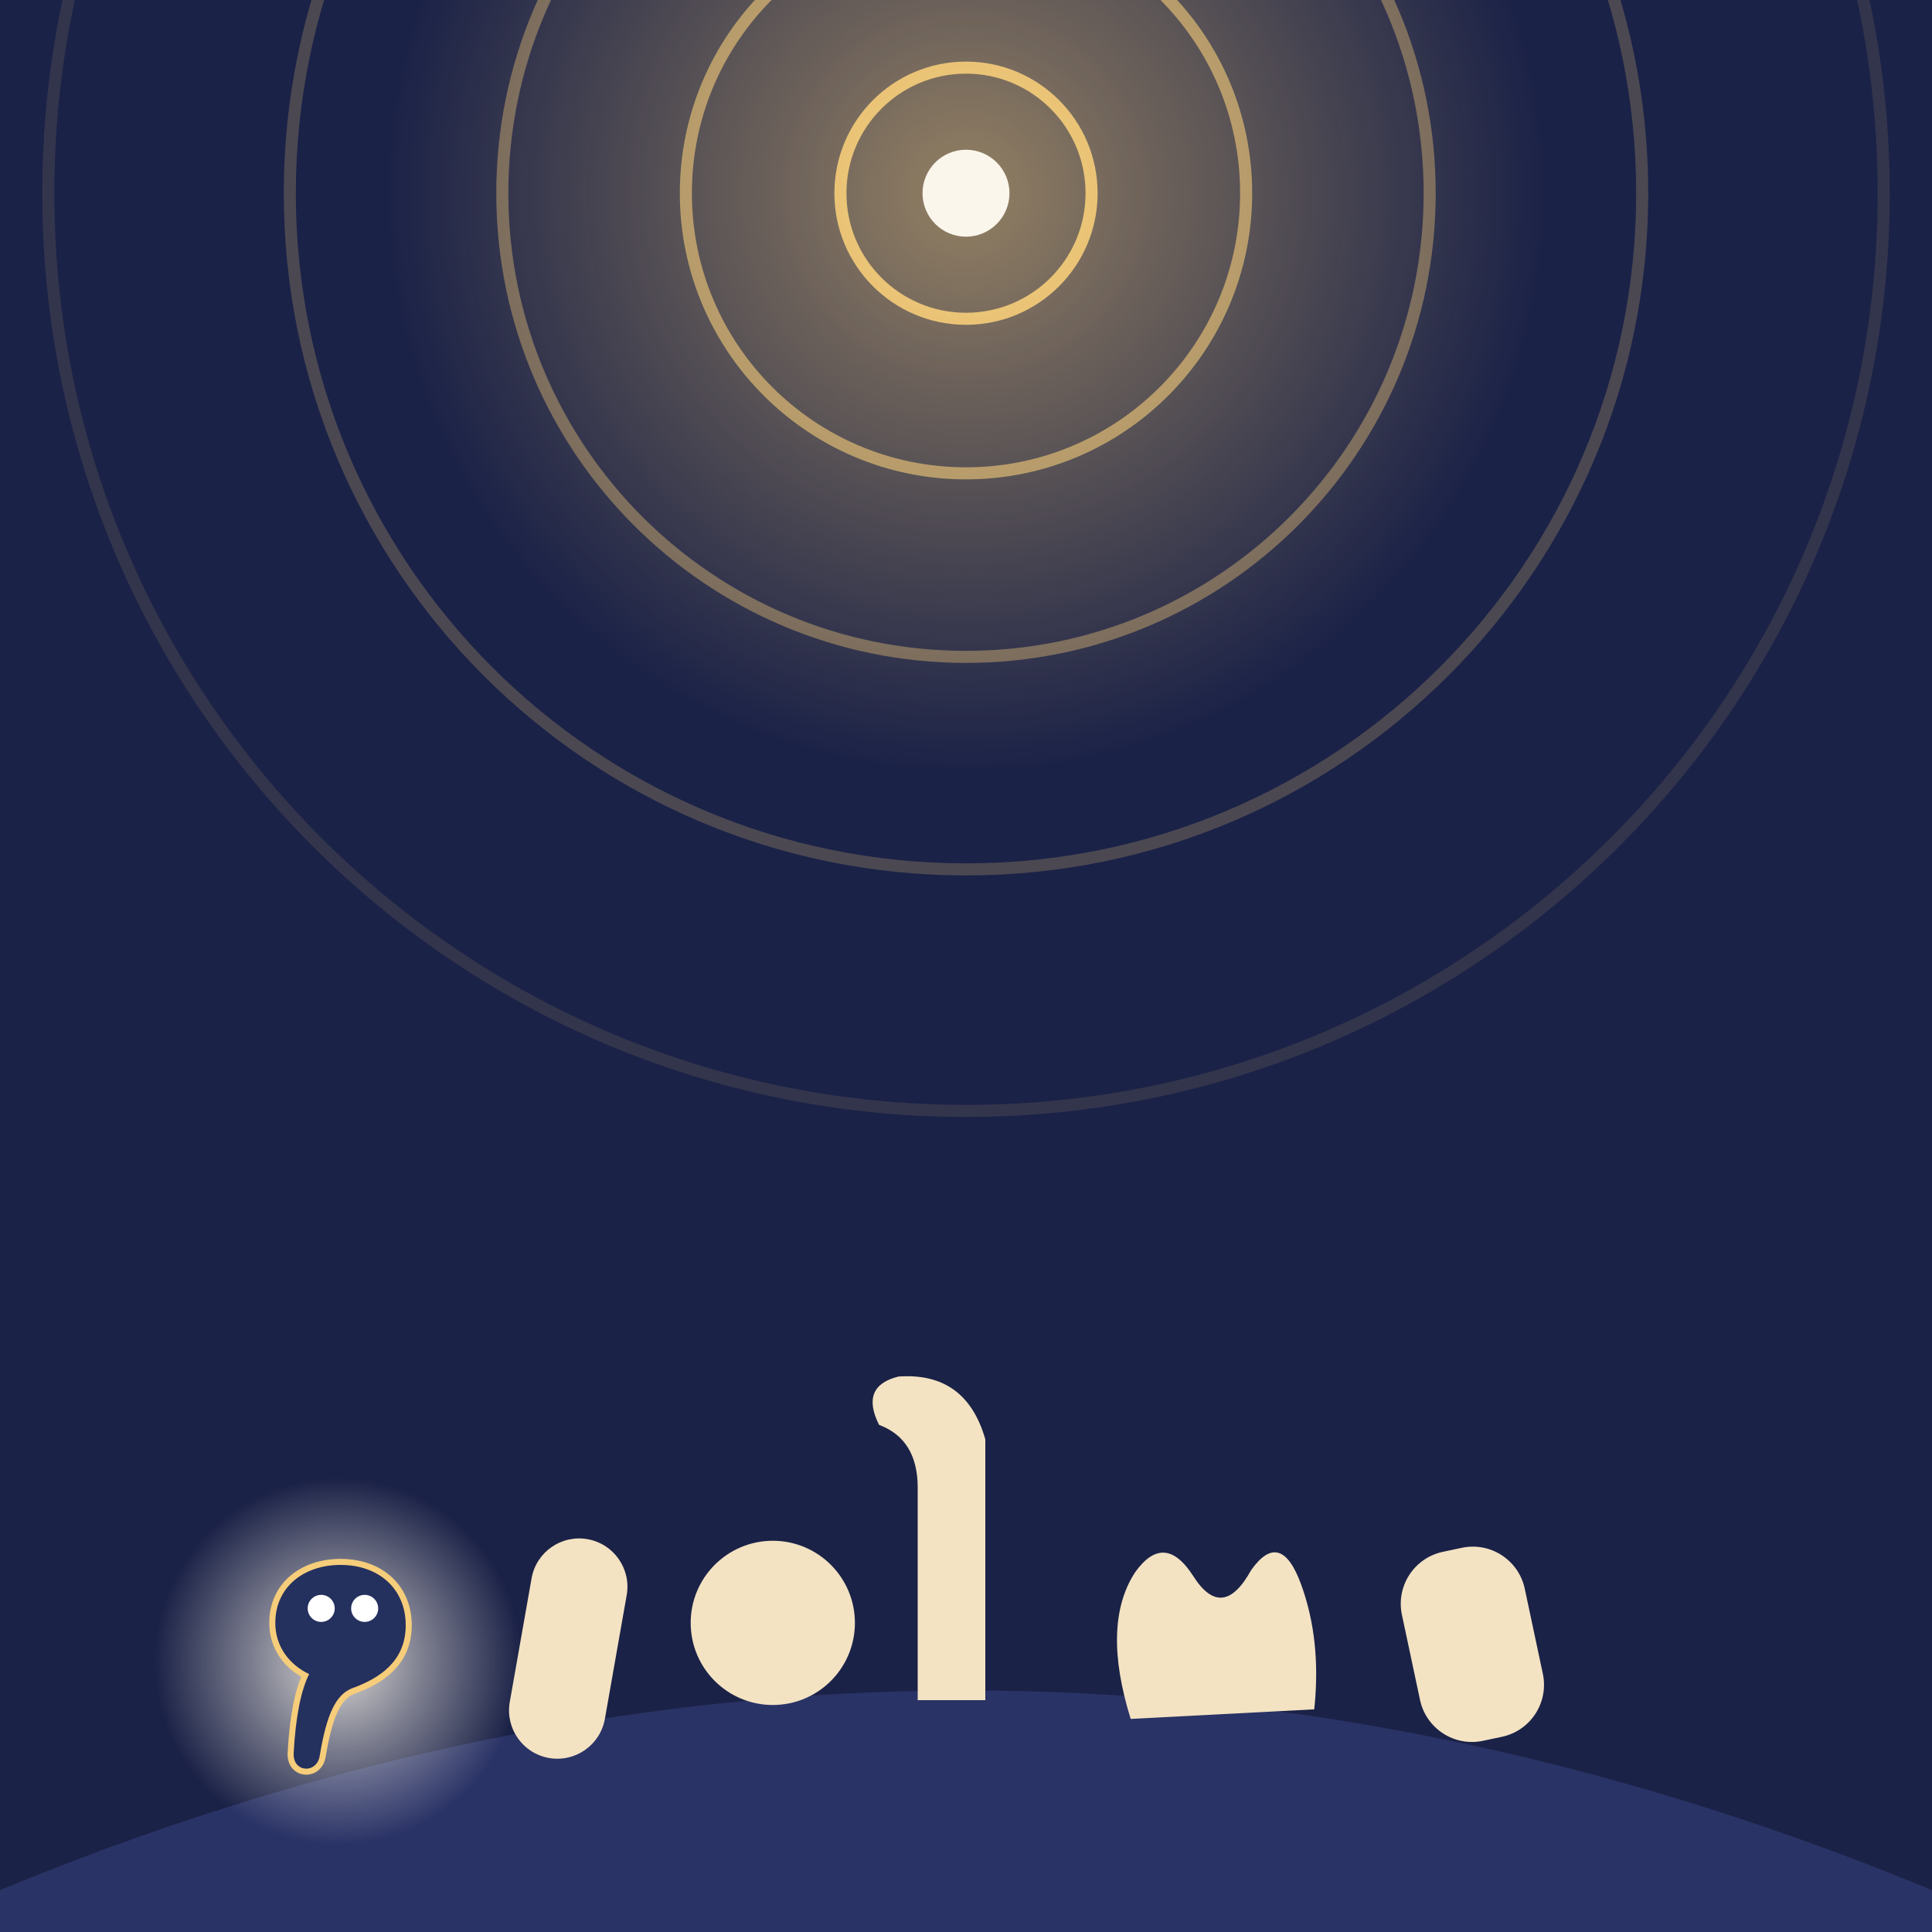
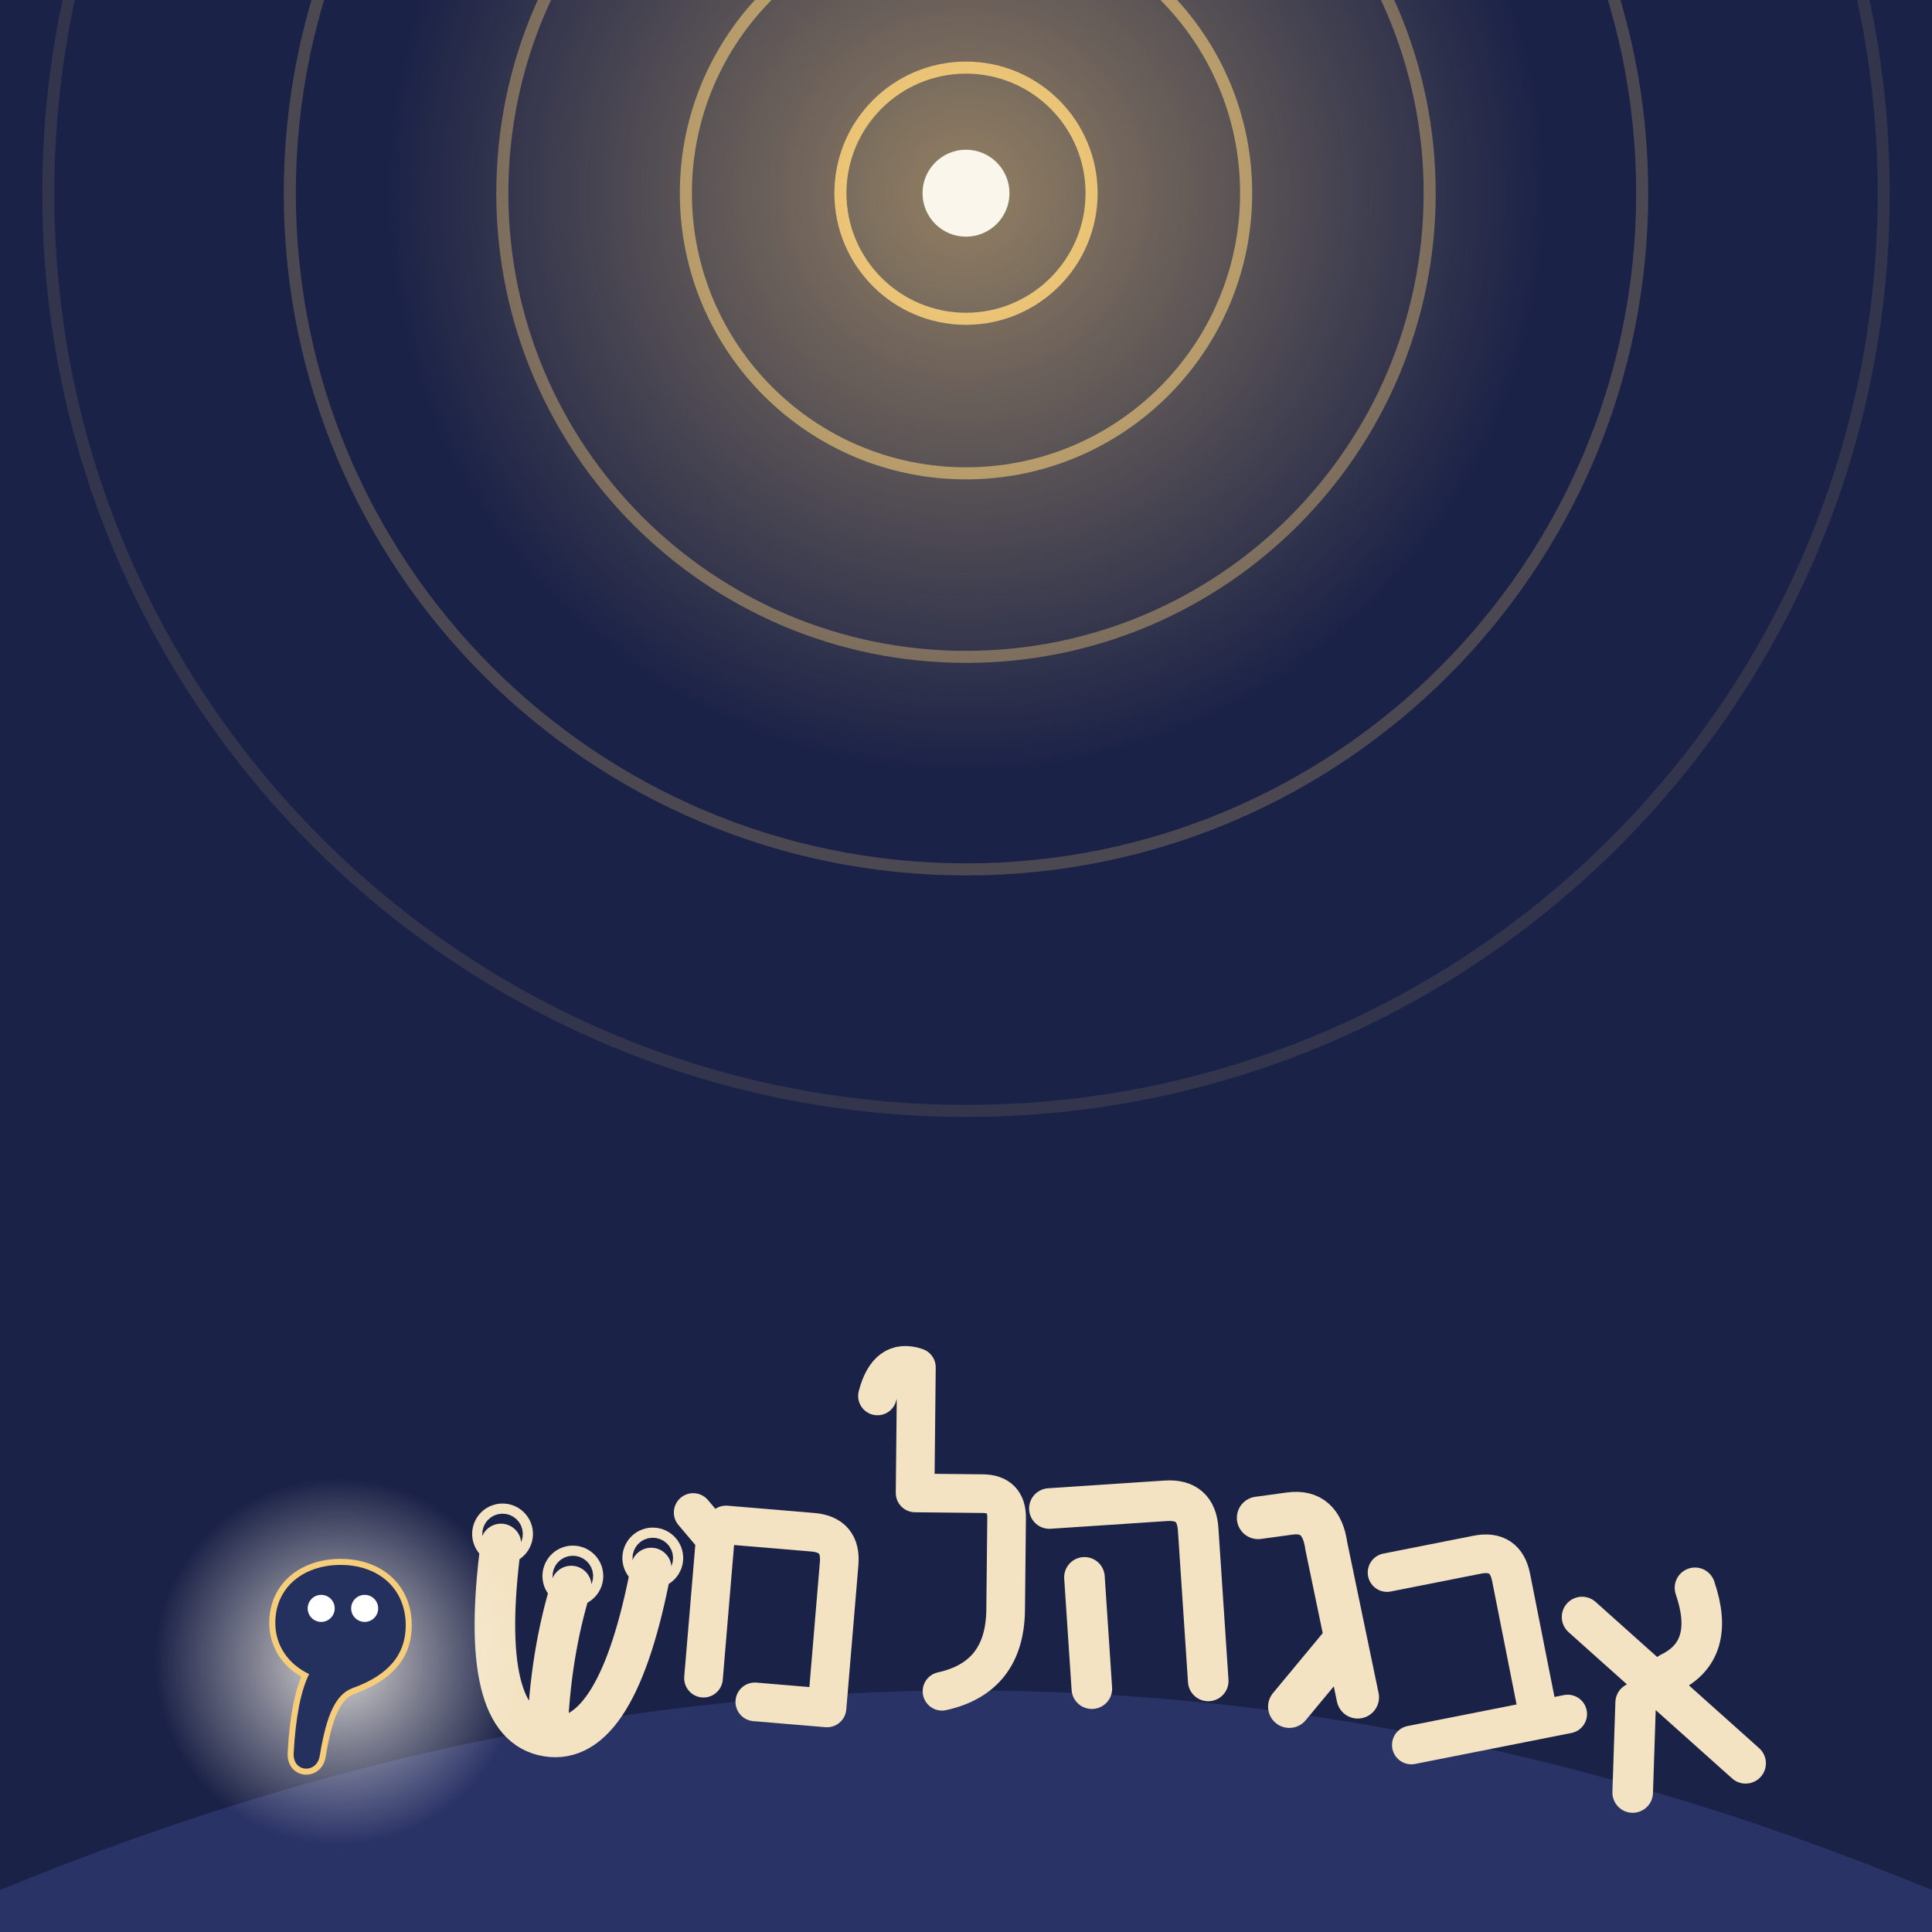
<svg xmlns="http://www.w3.org/2000/svg" viewBox="0 0 400 400" preserveAspectRatio="xMidYMid slice">
  <rect width="400" height="400" fill="#1B2247" />
  <defs>
    <radialGradient id="p05-glow" cx="200" cy="40" r="120" gradientUnits="userSpaceOnUse">
      <stop offset="0" stop-color="#F6CD7A" stop-opacity=".55" />
      <stop offset="1" stop-color="#F6CD7A" stop-opacity="0" />
    </radialGradient>
    <radialGradient id="p05-yglow">
      <stop offset="0" stop-color="#FBF6EC" stop-opacity=".85" />
      <stop offset=".45" stop-color="#FBF6EC" stop-opacity=".45" />
      <stop offset="1" stop-color="#FBF6EC" stop-opacity="0" />
    </radialGradient>
    <path id="p05-yud" d="M7 14C7 6.5 13 2 20.5 2C28.5 2 34 7 34 14.5C34 22 28.5 25.5 23 27.5C19.5 28.8 17.6 33 16.2 41.5C15.6 45.3 10.6 45 10.8 41C11.2 33.5 12.3 28 14 24.6C9.8 22.6 7 18.8 7 14Z" />
  </defs>
  <circle cx="200" cy="40" r="120" fill="url(#p05-glow)" />
  <g fill="none" stroke="#F6CD7A" stroke-width="2.5">
    <circle cx="200" cy="40" r="26" opacity=".9" />
    <circle cx="200" cy="40" r="58" opacity=".6" />
    <circle cx="200" cy="40" r="96" opacity=".38" />
    <circle cx="200" cy="40" r="140" opacity=".22" />
    <circle cx="200" cy="40" r="190" opacity=".11" />
  </g>
  <circle cx="200" cy="40" r="9" fill="#FBF6EC" />
  <path d="M-20 400Q200 300 420 400Z" fill="#2A3366" />
-   <g fill="#F3E3C3">
-     <rect x="104" y="318" width="20" height="46" rx="10" transform="rotate(10 114 362)" />
-     <circle cx="160" cy="336" r="17" />
-     <path d="M190 352V308Q190 298 182 295Q178 287 186 285Q200 284 204 298V352Z" />
-     <path d="M234 354Q230 334 238 324Q245 316 250 326Q255 336 262 326Q269 318 272 330Q275 342 272 356Z" transform="rotate(-6 252 354)" />
-     <rect x="296" y="320" width="26" height="40" rx="11" transform="rotate(-12 309 360)" />
+   <g fill="none" stroke="#F3E3C3" stroke-width="8" stroke-linecap="round" stroke-linejoin="round">
+     <g transform="translate(95.0 360.8) rotate(9.1) scale(1.05)">
+       <path d="M2 -40Q3 -4 17 -4Q31 -4 32 -40M17 -4Q15 -20 17 -34" />
+       <circle cx="2" cy="-42" r="1" stroke-width="10" />
+       <circle cx="17" cy="-36" r="1" stroke-width="10" />
+       <circle cx="32" cy="-42" r="1" stroke-width="10" />
+     </g>
+     <g transform="translate(140.0 355.0) rotate(4.8) scale(1.0)">
+       <path d="M0 -42L5 -37V-8M7 -40H25Q31 -40 31 -34V-4H16" />
+     </g>
+     <g transform="translate(180.0 353.0) rotate(0.6) scale(1.0)">
+       <path d="M1 -64Q3 -72 9 -70V-44H23Q28 -44 28 -39V-20Q28 -6 15 -3" />
+     </g>
+     <g transform="translate(219.0 354.3) rotate(-3.8) scale(1.05)">
+       <path d="M1 -40H24Q30 -40 30 -34V-4M7 -26V-4" />
+     </g>
+     <g transform="translate(261.0 358.6) rotate(-7.8) scale(1.1)">
+       <path d="M5 -40H11Q17 -40 17 -33L19 -4M18 -15L6 -4" />
+     </g>
+     <g transform="translate(292.0 365.4) rotate(-11.2) scale(1.0)">
+       <path d="M3 -40H22Q28 -40 28 -34V-4M1 -4H34" />
+     </g>
+     <g transform="translate(334.0 376.5) rotate(-14.5) scale(1.05)">
+       <path d="M4 -40L28 -4M27 -40Q28 -27 18 -25M10 -21L5 -4" />
+     </g>
  </g>
  <circle cx="70" cy="344" r="38" fill="url(#p05-yglow)" />
  <g transform="translate(50 322)">
    <use href="#p05-yud" fill="none" stroke="#F6CD7A" stroke-width="2.5" />
    <use href="#p05-yud" fill="#24305E" />
    <circle cx="16.5" cy="11" r="2.8" fill="#fff" />
    <circle cx="25.5" cy="11" r="2.8" fill="#fff" />
  </g>
</svg>
